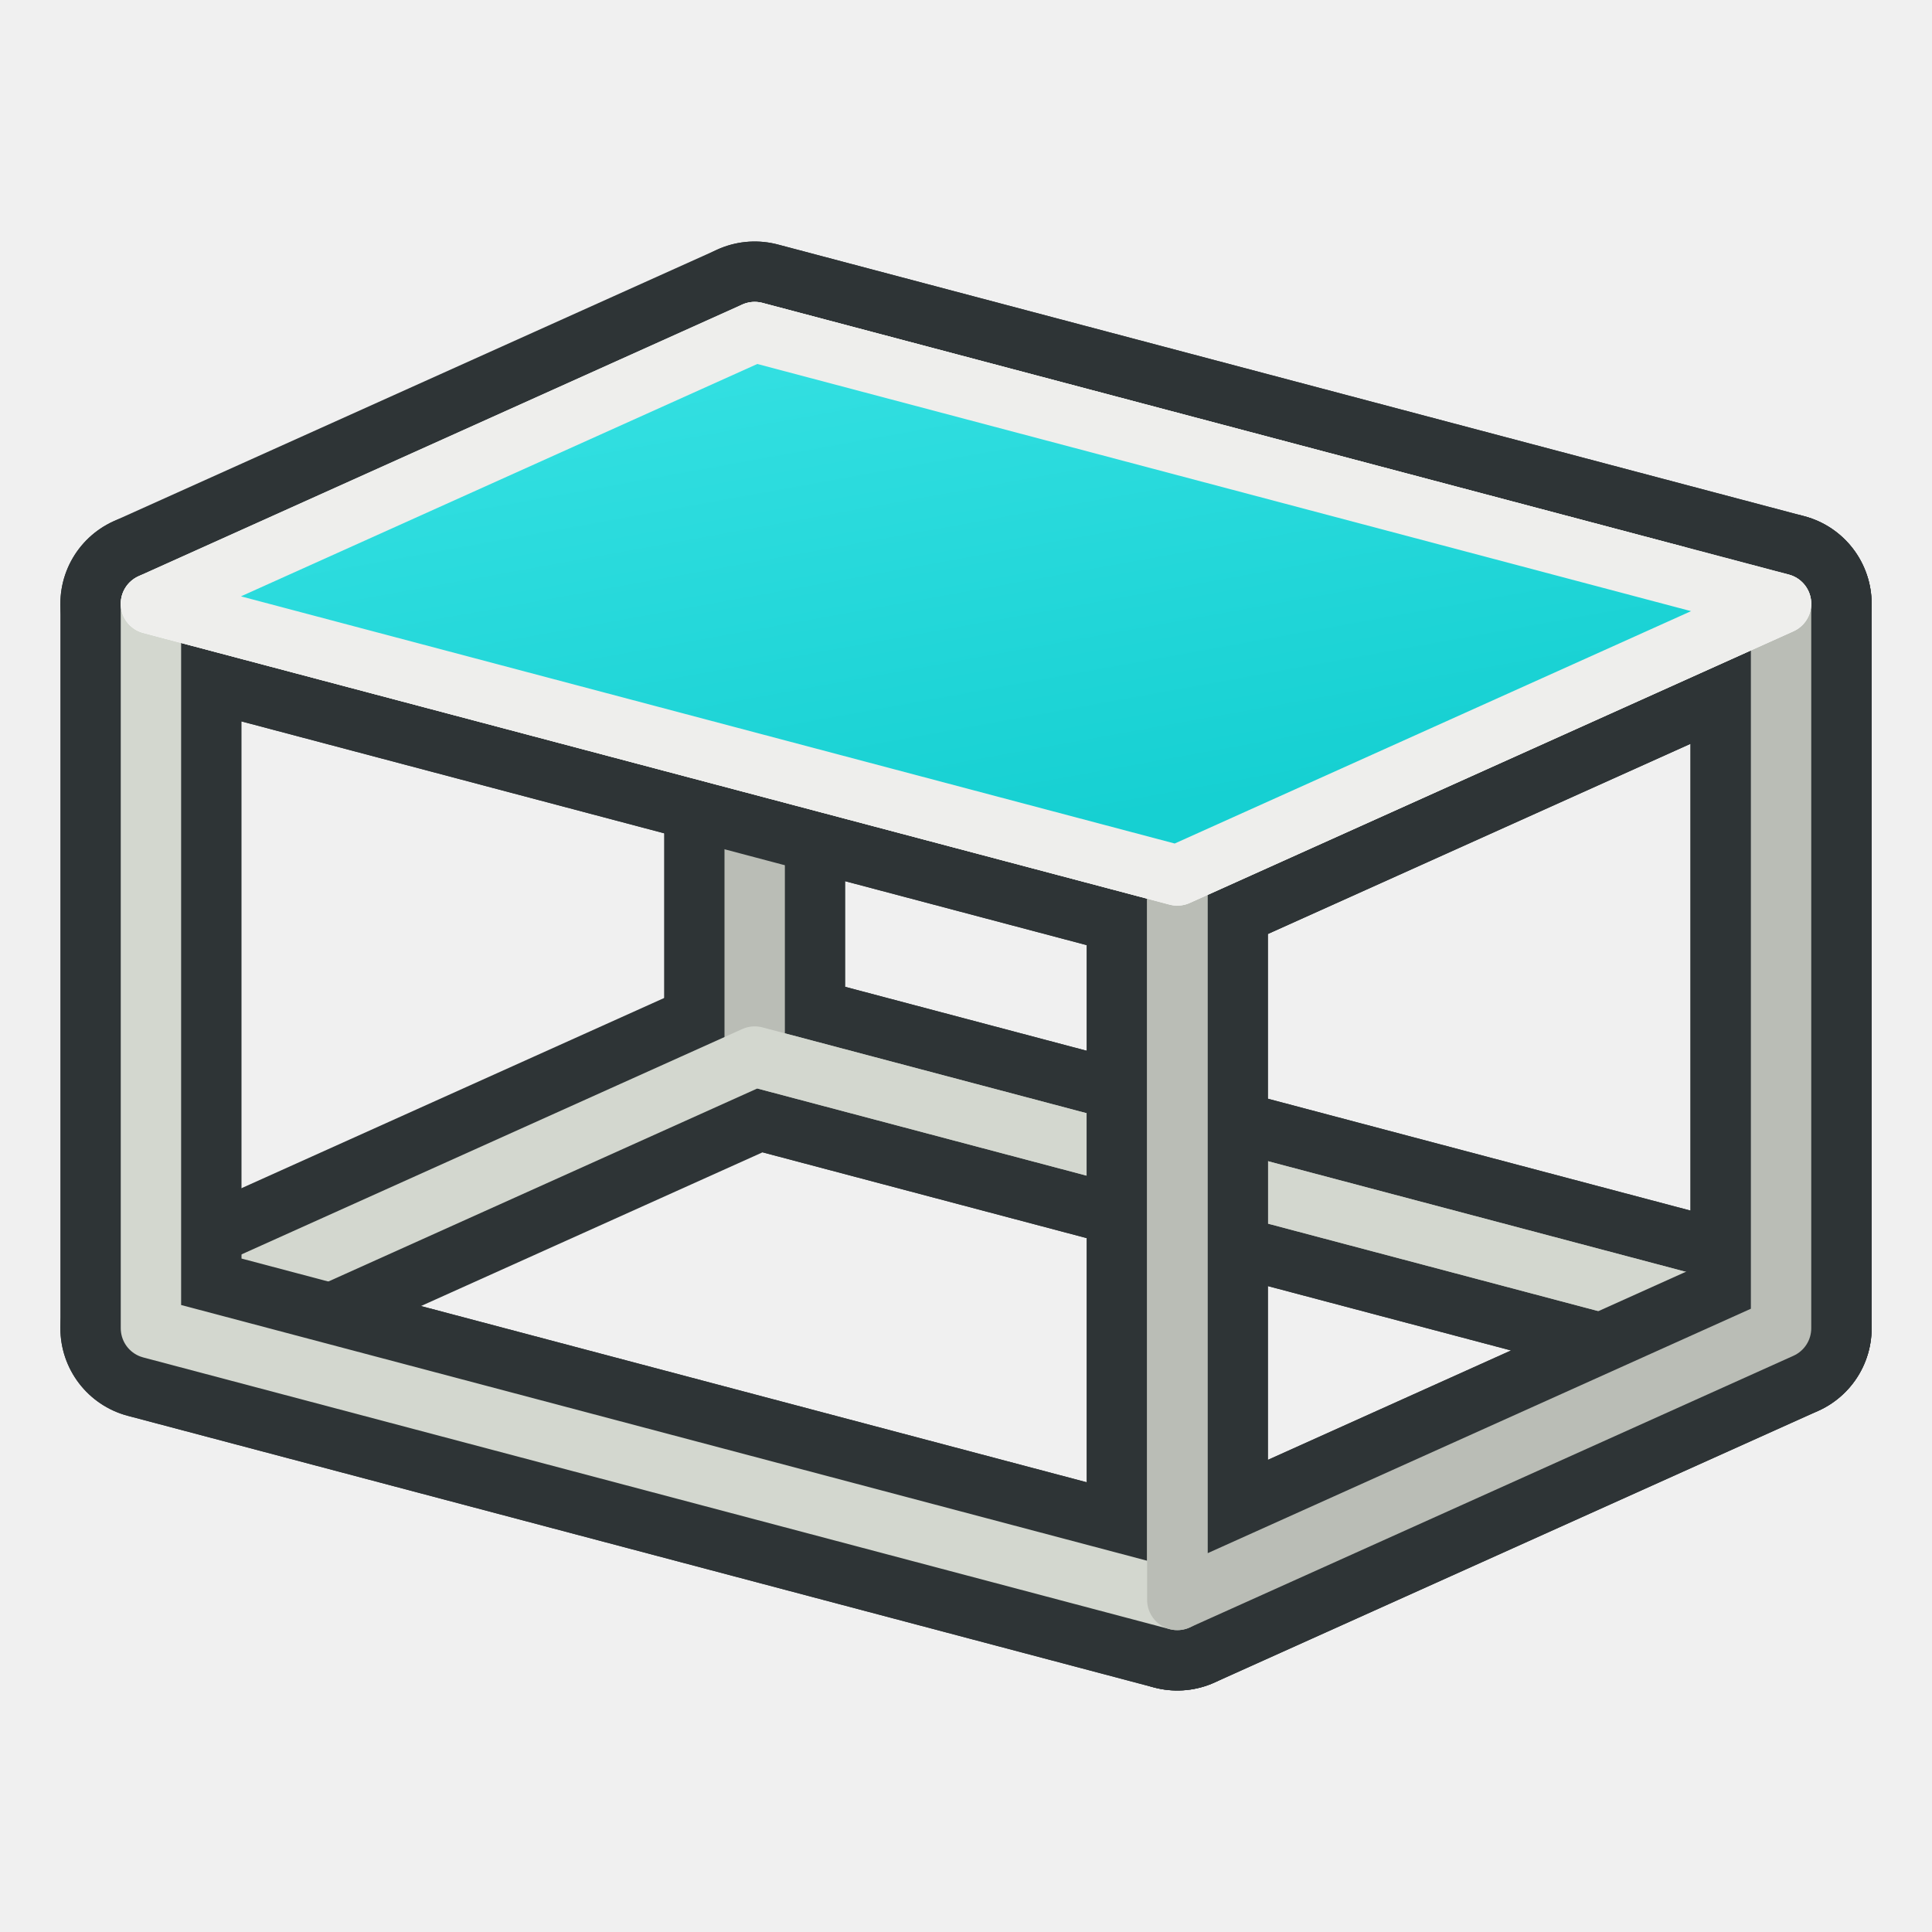
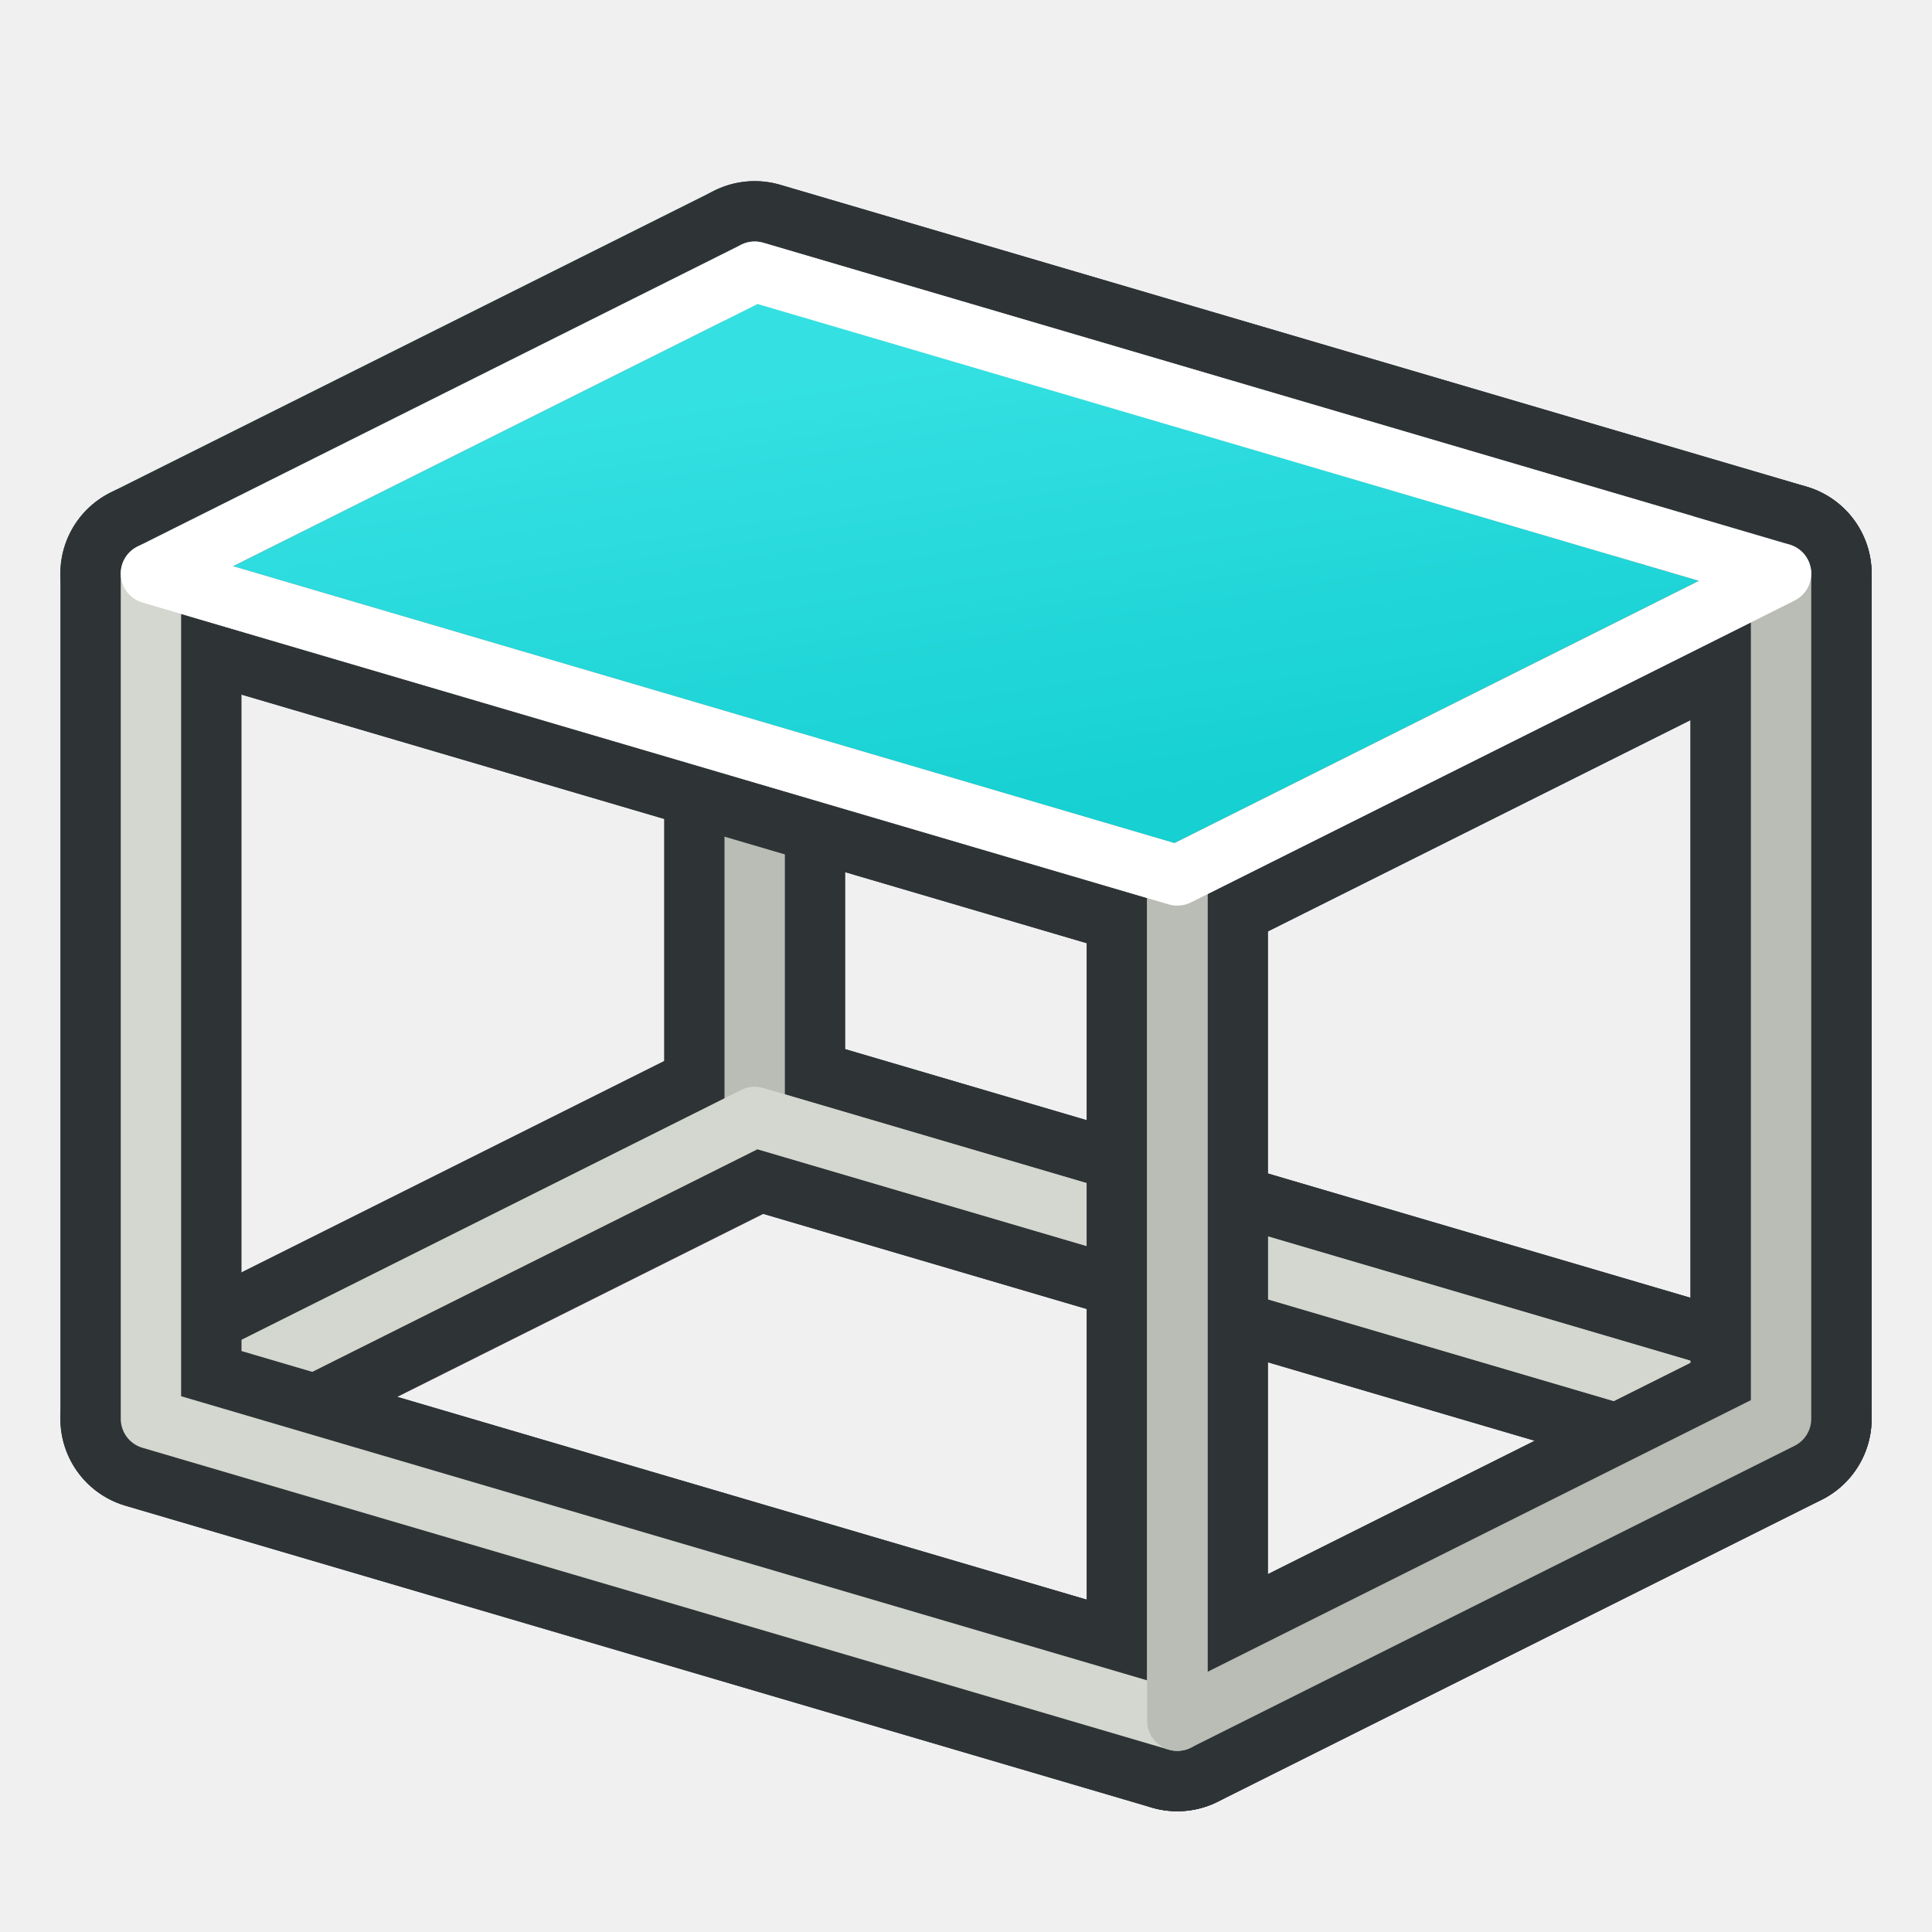
<svg xmlns="http://www.w3.org/2000/svg" xmlns:xlink="http://www.w3.org/1999/xlink" width="64px" height="64px" id="svg2860" version="1.1">
  <defs id="defs2862">
    <linearGradient id="linearGradient3906">
      <stop style="stop-color:#16d0d2;stop-opacity:1" offset="0" id="stop3908" />
      <stop style="stop-color:#34e0e2;stop-opacity:1" offset="1" id="stop3910" />
    </linearGradient>
    <linearGradient id="linearGradient3866">
      <stop id="stop3868" offset="0" style="stop-color:#2e3436;stop-opacity:1" />
      <stop id="stop3870" offset="1" style="stop-color:#555753;stop-opacity:1" />
    </linearGradient>
    <linearGradient id="linearGradient3790">
      <stop style="stop-color:#555753;stop-opacity:1" offset="0" id="stop3792" />
      <stop style="stop-color:#888a85;stop-opacity:1" offset="1" id="stop3794" />
    </linearGradient>
    <linearGradient id="linearGradient3377">
      <stop id="stop3379" offset="0" style="stop-color:#faff2b;stop-opacity:1;" />
      <stop id="stop3381" offset="1" style="stop-color:#ffaa00;stop-opacity:1;" />
    </linearGradient>
    <linearGradient xlink:href="#linearGradient3790" id="linearGradient3796" x1="24.12" y1="49.955" x2="19.481" y2="24.77" gradientUnits="userSpaceOnUse" gradientTransform="matrix(1.069054,0,0,1.082964,-1.520321,-3.131533)" />
    <linearGradient xlink:href="#linearGradient3790-4" id="linearGradient3796-7" x1="26.193" y1="51.39" x2="17.09" y2="23.813" gradientUnits="userSpaceOnUse" />
    <linearGradient id="linearGradient3790-4">
      <stop style="stop-color:#888a85;stop-opacity:1" offset="0" id="stop3792-0" />
      <stop style="stop-color:#d3d7cf;stop-opacity:0;" offset="1" id="stop3794-9" />
    </linearGradient>
    <linearGradient gradientTransform="translate(-20.64508,6.552926)" y2="23.813" x2="17.09" y1="51.39" x1="26.193" gradientUnits="userSpaceOnUse" id="linearGradient3813" xlink:href="#linearGradient3790-4" />
    <linearGradient xlink:href="#linearGradient3790-8" id="linearGradient3796-8" x1="26.193" y1="51.39" x2="17.09" y2="23.813" gradientUnits="userSpaceOnUse" />
    <linearGradient id="linearGradient3790-8">
      <stop style="stop-color:#888a85;stop-opacity:1" offset="0" id="stop3792-2" />
      <stop style="stop-color:#d3d7cf;stop-opacity:1" offset="1" id="stop3794-4" />
    </linearGradient>
    <linearGradient gradientTransform="translate(-5.665902,2.234405)" y2="26.84" x2="49.716" y1="47.701" x1="56.318" gradientUnits="userSpaceOnUse" id="linearGradient3847" xlink:href="#linearGradient3866" />
    <linearGradient gradientTransform="translate(-4.625157,0.5753425)" y2="28.434" x2="46.847" y1="49.136" x1="57.753" gradientUnits="userSpaceOnUse" id="linearGradient3847-5" xlink:href="#linearGradient3866-1" />
    <linearGradient id="linearGradient3866-1">
      <stop id="stop3868-7" offset="0" style="stop-color:#2e3436;stop-opacity:1" />
      <stop id="stop3870-1" offset="1" style="stop-color:#888a85;stop-opacity:1" />
    </linearGradient>
-     <linearGradient y2="25.259" x2="116.016" y1="40.729" x1="118.498" gradientTransform="matrix(1.006832,0,0,1.133534,-88.42859,-17.93738)" gradientUnits="userSpaceOnUse" id="linearGradient3887" xlink:href="#linearGradient3906" />
-     <linearGradient gradientTransform="matrix(1.006832,0,0,1.133534,-40.15847,-12.0791)" y2="26.84" x2="49.716" y1="47.701" x1="56.318" gradientUnits="userSpaceOnUse" id="linearGradient3847-4" xlink:href="#linearGradient3866-15" />
-     <linearGradient id="linearGradient3866-15">
-       <stop id="stop3868-8" offset="0" style="stop-color:#06989a;stop-opacity:1" />
-       <stop id="stop3870-4" offset="1" style="stop-color:#16d0d2;stop-opacity:1" />
-     </linearGradient>
-     <linearGradient y2="25.259" x2="116.016" y1="40.729" x1="118.498" gradientTransform="matrix(1.006832,0,0,1.133534,-88.42857,-17.93737)" gradientUnits="userSpaceOnUse" id="linearGradient3887-1" xlink:href="#linearGradient3906" />
+     <linearGradient y2="25.259" x2="116.016" y1="40.729" x1="118.498" gradientTransform="translate(-87.61145,-12.93672)" gradientUnits="userSpaceOnUse" id="linearGradient3887" xlink:href="#linearGradient3906" />
  </defs>
-   <g id="layer2" style="display:inline">
-     <path style="display:inline;opacity:1;fill:none;stroke:#2e3436;stroke-width:6;stroke-linecap:round;stroke-linejoin:round;stroke-dashoffset:1" d="M 25,35 V 11 l 34,9 v 24 z" id="path1" />
-     <path style="display:inline;opacity:1;fill:none;stroke:#2e3436;stroke-width:6;stroke-linecap:round;stroke-linejoin:round;stroke-dashoffset:1" d="m 5,20 20,-9 34,9 -20,9 z" id="path2" />
-     <path style="display:inline;opacity:1;fill:none;stroke:#2e3436;stroke-width:6;stroke-linecap:round;stroke-linejoin:round;stroke-dashoffset:1" d="m 5,44 20,-9 34,9 -20,9 z" id="path3" />
-     <path style="display:inline;opacity:1;fill:none;stroke:#babdb6;stroke-width:2;stroke-linecap:round;stroke-linejoin:round;stroke-dasharray:none;stroke-dashoffset:1" d="M 25,35 V 11 l 34,9 v 24 z" id="path6" />
-     <path style="display:inline;opacity:1;fill:none;stroke:#d3d7cf;stroke-width:2;stroke-linecap:round;stroke-linejoin:round;stroke-dasharray:none;stroke-dashoffset:1" d="m 5,44 20,-9 34,9 -20,9 z" id="path8" />
-     <path style="display:inline;opacity:1;fill:none;stroke:#2e3436;stroke-width:6;stroke-linecap:round;stroke-linejoin:round;stroke-dashoffset:1" d="M 59,44 V 20 L 39,29 v 24 z" id="path4" />
-     <path style="display:inline;opacity:1;fill:none;stroke:#2e3436;stroke-width:6;stroke-linecap:round;stroke-linejoin:round;stroke-dashoffset:1" d="m 5,44 v -24 l 34,9 V 53 Z" id="path5" />
-     <path style="display:inline;opacity:1;fill:none;stroke:#d3d7cf;stroke-width:2;stroke-linecap:round;stroke-linejoin:round;stroke-dasharray:none;stroke-dashoffset:1" d="m 5,44 v -24 l 34,9 V 53 Z" id="path10" />
-     <path style="display:inline;opacity:1;fill:none;stroke:#babdb6;stroke-width:2;stroke-linecap:round;stroke-linejoin:round;stroke-dasharray:none;stroke-dashoffset:1" d="M 59,44 V 20 L 39,29 v 24 z" id="path9" />
-     <path style="display:inline;opacity:1;fill:none;stroke:#ffffff;stroke-width:2;stroke-linecap:round;stroke-linejoin:round;stroke-dasharray:none;stroke-dashoffset:1" d="m 5,20 20,-9 34,9 -20,9 z" id="path7" />
-     <path style="font-variation-settings:normal;display:inline;opacity:1;fill:url(#linearGradient3887-1);fill-opacity:1;stroke:#eeeeec;stroke-width:2;stroke-linecap:butt;stroke-linejoin:round;stroke-miterlimit:4;stroke-dasharray:none;stroke-dashoffset:0;stroke-opacity:1;stop-color:#000000;stop-opacity:1" d="m 5,20 20,-9 34,9 -20,9 z" id="path14" />
+   <g id="layer1">
+     <path style="fill:none;stroke:#2e3436;stroke-width:6;stroke-linecap:butt;stroke-linejoin:round;stroke-opacity:1" d="m 25,9 0,28 34,10 0,-28 z" id="path3002-5" />
+     <path style="fill:none;stroke:#2e3436;stroke-width:6;stroke-linecap:butt;stroke-linejoin:round;stroke-opacity:1" d="M 39,29 5,19 25,9 59,19 z" id="path3000" />
+     <path style="fill:none;stroke:#2e3436;stroke-width:6;stroke-linecap:butt;stroke-linejoin:round;stroke-opacity:1" d="M 39,57 5,47 25,37 59,47 z" id="path3000-5" />
+     <path style="fill:none;stroke:#babdb6;stroke-width:2;stroke-linecap:butt;stroke-linejoin:round;stroke-opacity:1" d="m 25,9 0,28 34,10 0,-28 z" id="path3002-7-3" />
+     <path style="fill:none;stroke:#d3d7cf;stroke-width:2;stroke-linecap:butt;stroke-linejoin:round;stroke-opacity:1" d="M 39,57 5,47 25,37 59,47 z" id="path3000-6-6" />
+     <path style="fill:none;stroke:#2e3436;stroke-width:6;stroke-linecap:butt;stroke-linejoin:round;stroke-opacity:1" d="M 39,29 59,19 59,47 39,57 z" id="path2998" />
+     <path style="fill:none;stroke:#2e3436;stroke-width:6;stroke-linecap:butt;stroke-linejoin:round;stroke-opacity:1" d="M 5,19 5,47 39,57 39,29 z" id="path3002" />
+     <path style="fill:url(#linearGradient3887);fill-opacity:1;stroke:none" d="M 25.11,10.057 7.719,18.758 38.901,27.931 56.279,19.241 z" id="path3002-1-5-1" />
+     <path style="fill:none;stroke:#d3d7cf;stroke-width:2;stroke-linecap:butt;stroke-linejoin:round;stroke-opacity:1" d="M 5,19 5,47 39,57 39,29 z" id="path3002-7" />
+     <path style="fill:none;stroke:#babdb6;stroke-width:2;stroke-linecap:butt;stroke-linejoin:round;stroke-opacity:1" d="M 39,29 59,19 59,47 39,57 z" id="path2998-3" />
+     <path style="fill:none;stroke:#ffffff;stroke-width:2;stroke-linecap:butt;stroke-linejoin:round;stroke-opacity:1" d="M 39,29 5,19 25,9 59,19 z" id="path3000-6" />
  </g>
</svg>
